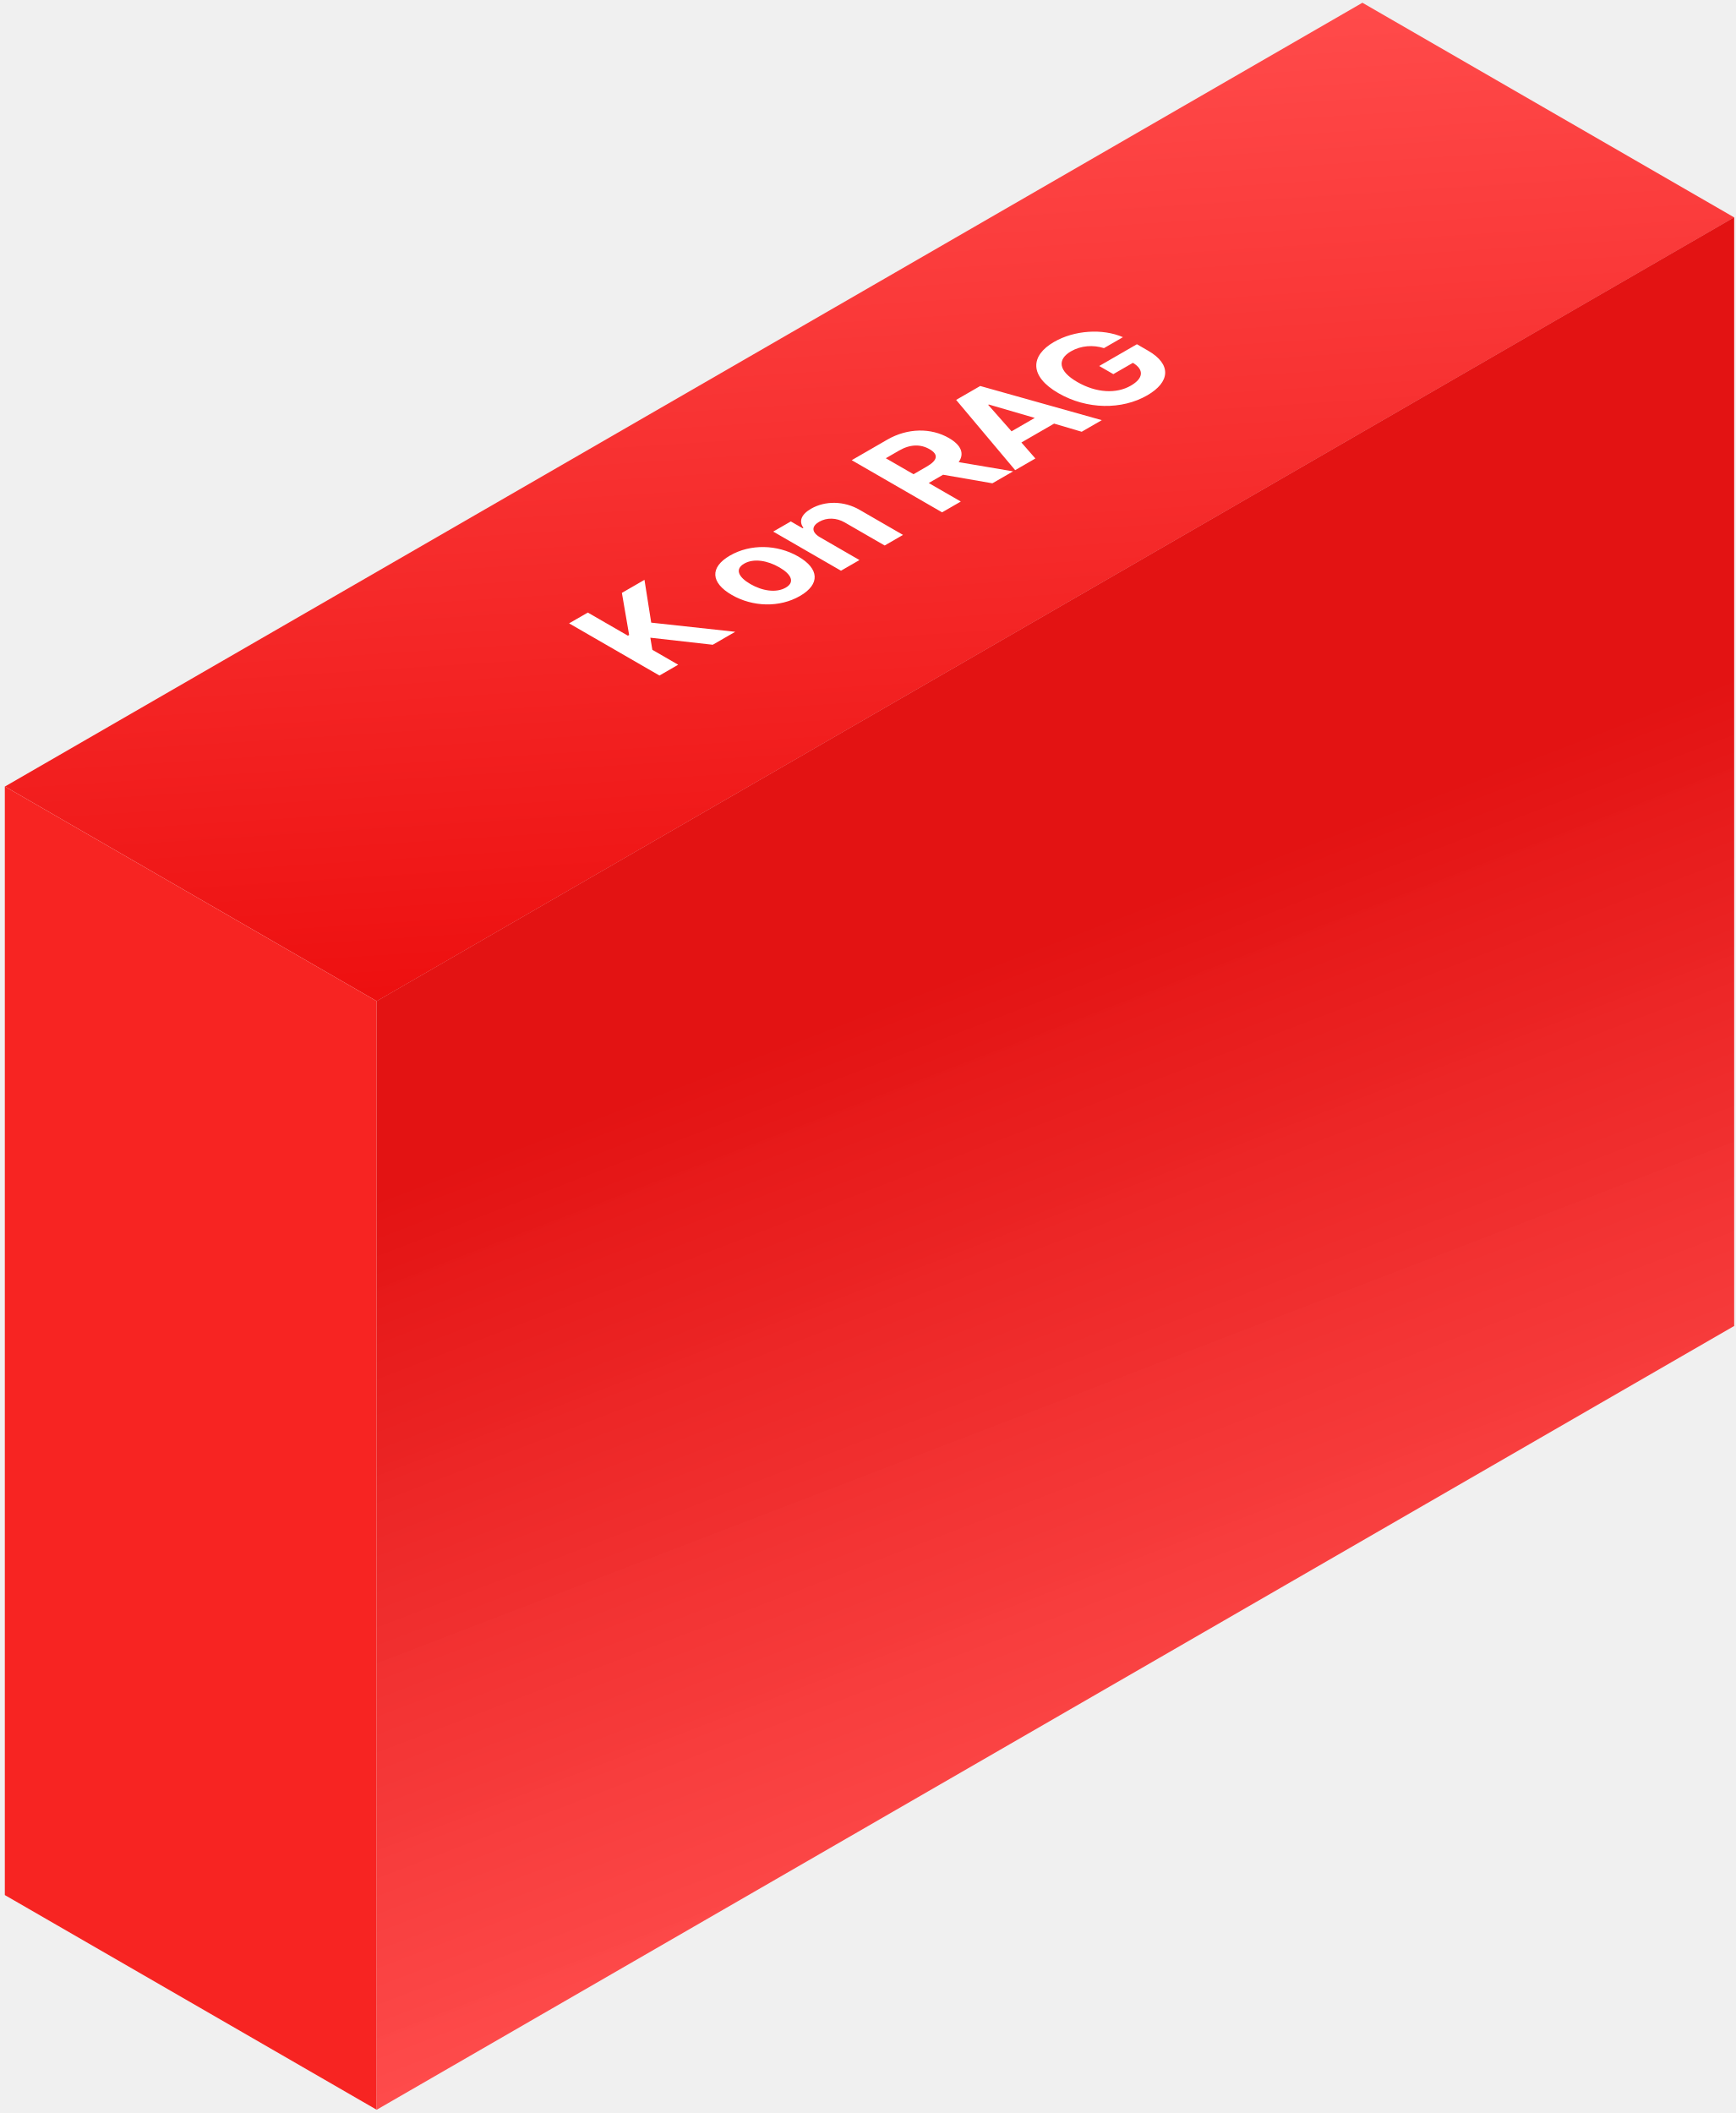
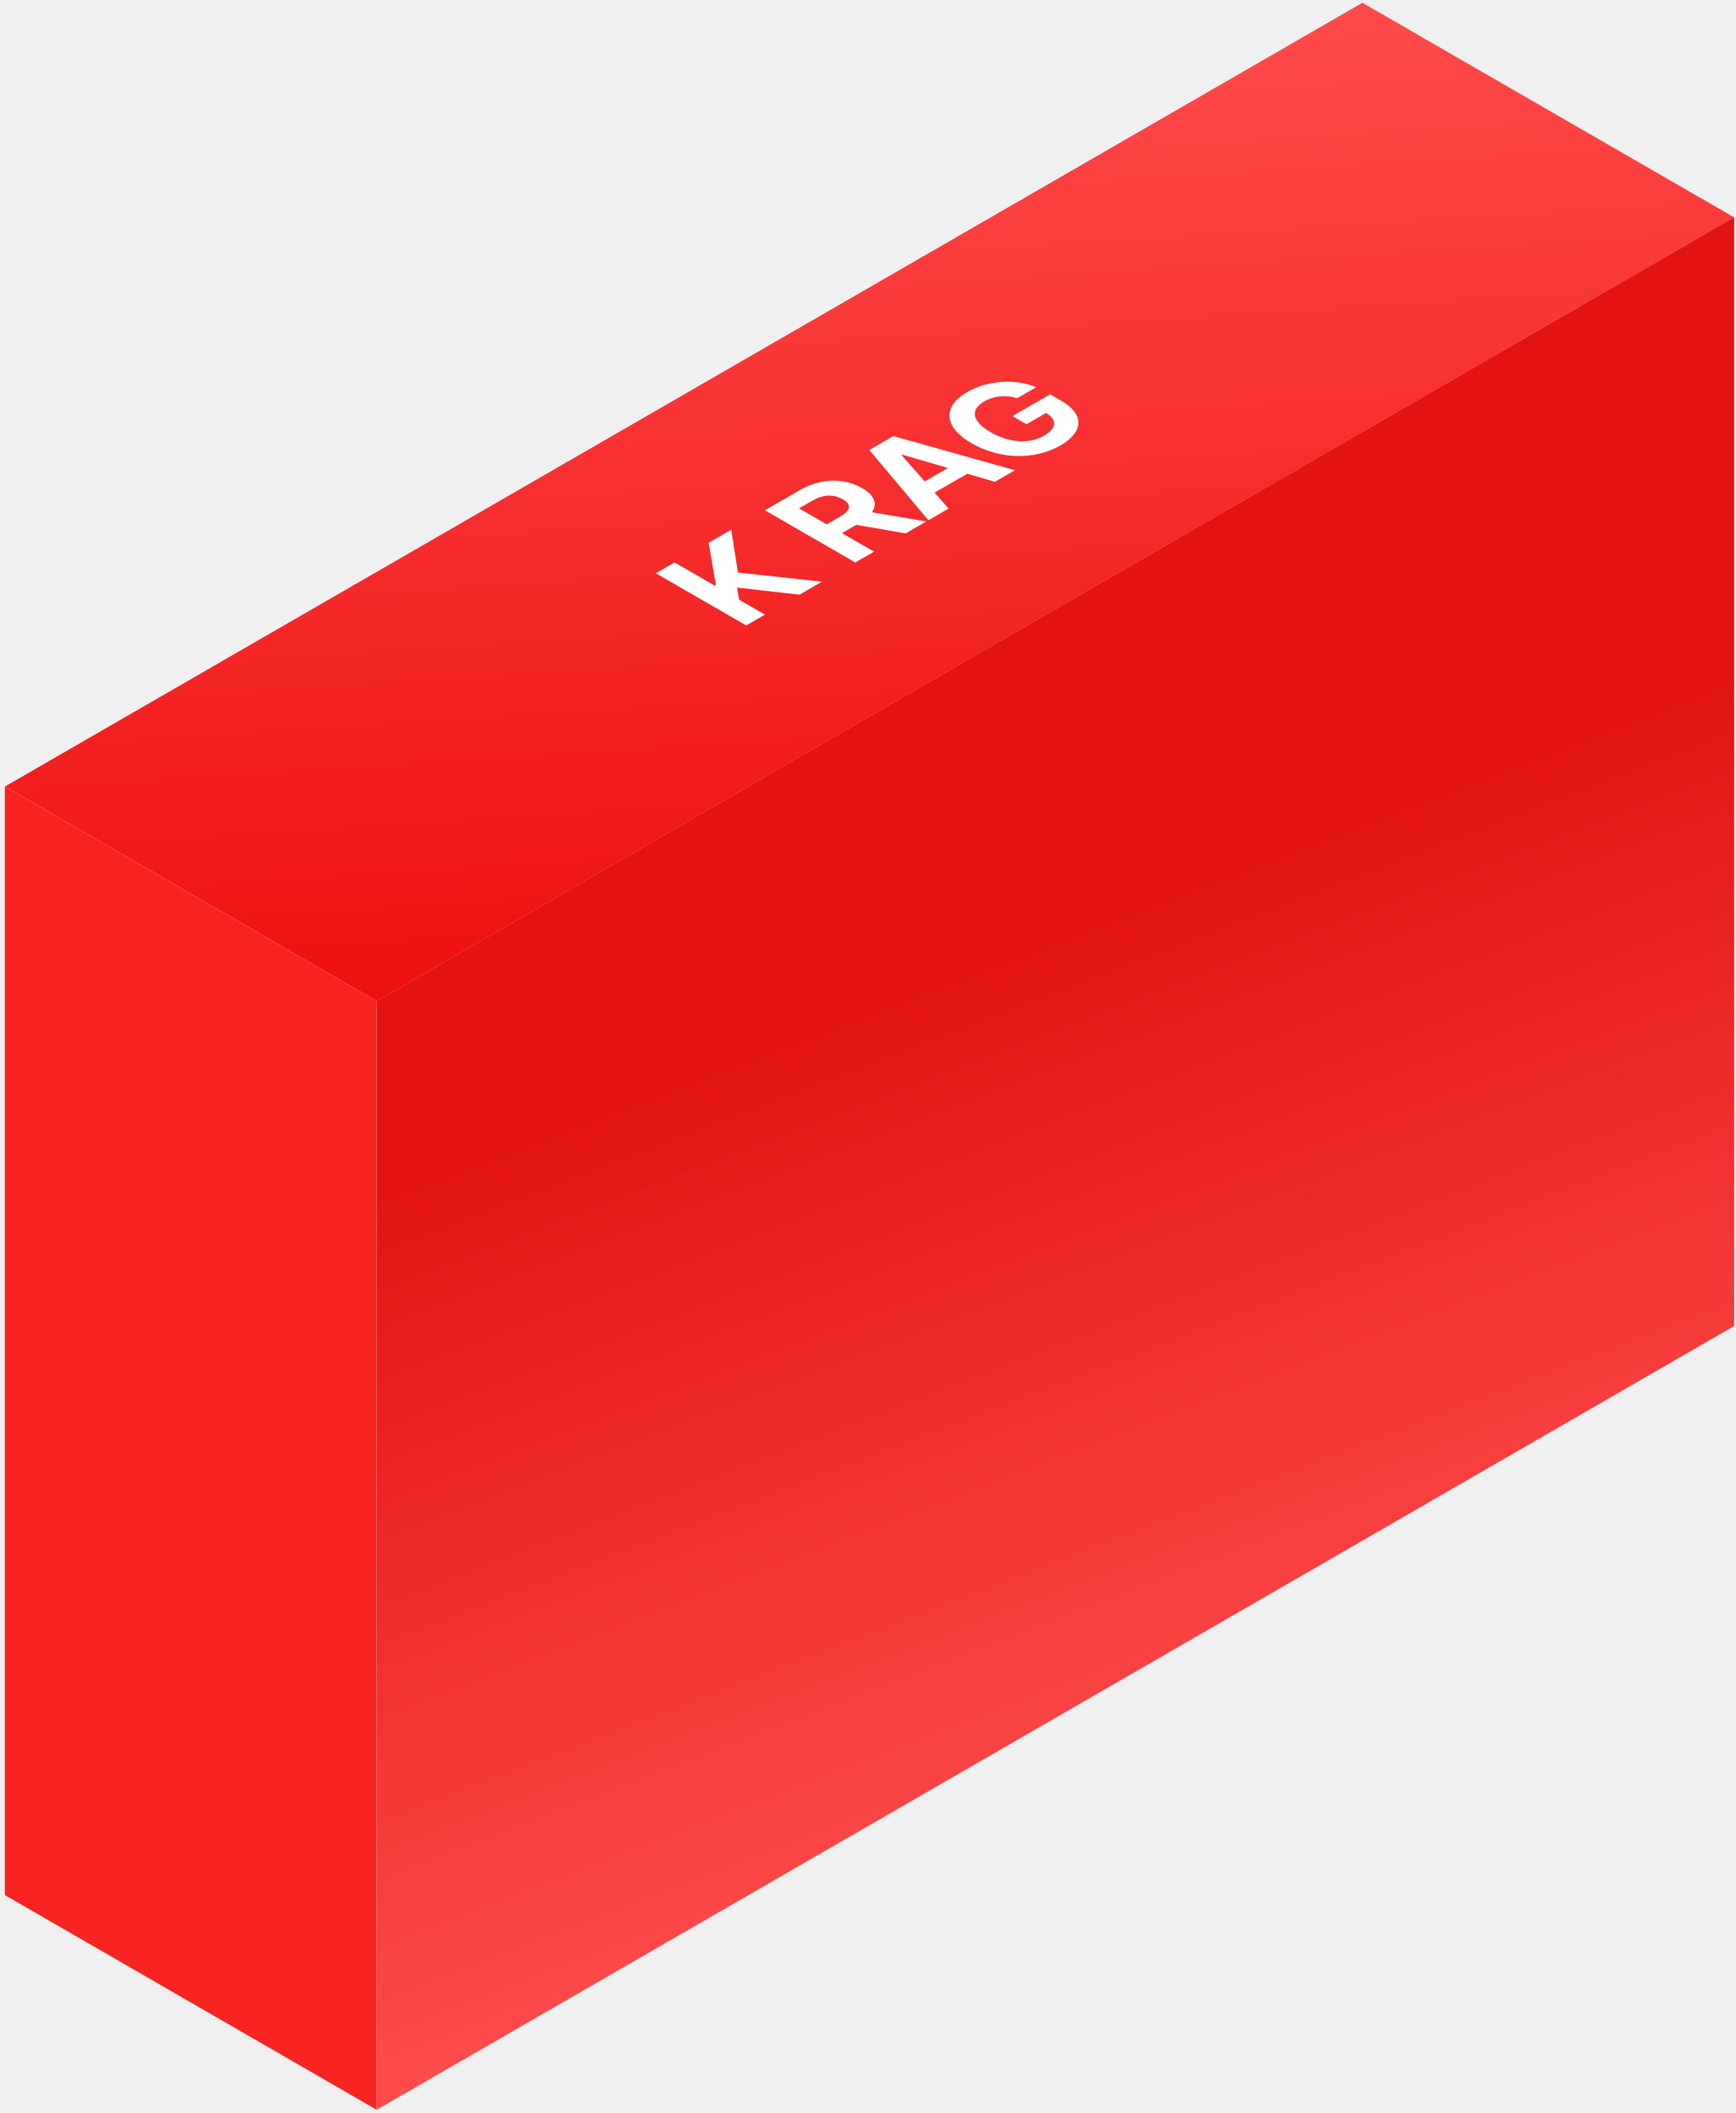
<svg xmlns="http://www.w3.org/2000/svg" width="207" height="252" viewBox="0 0 207 252" fill="none">
-   <path d="M162.488 0.328L206.829 25.928L44.931 119.4L0.59 93.8L162.488 0.328Z" fill="url(#paint0_linear_1170_1413)" />
-   <path d="M0.576 93.793L44.92 119.395V251.611L0.576 226.009V93.793Z" fill="#F72422" />
-   <path d="M44.92 119.391L206.825 25.915V158.138L44.92 251.614V119.391Z" fill="url(#paint1_linear_1170_1413)" />
-   <path d="M78.65 80.565L67.873 74.343L70.106 73.054L74.884 75.812L75.033 75.727L74.169 70.708L76.863 69.152L77.667 74.257L87.685 75.349L85.005 76.895L77.563 76.053L77.801 77.497L80.882 79.276L78.65 80.565ZM95.41 71.077C92.969 72.486 89.769 72.392 87.269 70.948C84.768 69.504 84.619 67.665 87.06 66.256C89.501 64.847 92.701 64.924 95.202 66.368C97.703 67.811 97.852 69.668 95.41 71.077ZM93.714 70.08C94.845 69.427 94.369 68.482 92.954 67.665C91.526 66.84 89.888 66.565 88.757 67.218C87.611 67.88 88.072 68.834 89.501 69.659C90.915 70.475 92.567 70.742 93.714 70.08ZM97.83 64.094L102.503 66.793L100.3 68.065L92.218 63.398L94.317 62.187L95.731 63.003L95.82 62.952C95.254 62.195 95.537 61.362 96.728 60.674C98.41 59.703 100.673 59.72 102.548 60.82L107.698 63.794L105.51 65.057L100.747 62.307C99.75 61.731 98.604 61.705 97.696 62.23C96.773 62.762 96.758 63.476 97.83 64.094ZM112.358 61.103L101.581 54.882L105.808 52.441C108.264 51.023 111.048 51.014 113.176 52.243C114.65 53.094 115.044 54.104 114.337 55.114L120.827 56.214L118.356 57.64L112.477 56.617L110.765 57.606L114.59 59.814L112.358 61.103ZM108.949 56.557L110.527 55.646C111.852 54.882 111.941 54.194 110.869 53.575C109.783 52.948 108.547 52.974 107.223 53.739L105.645 54.65L108.949 56.557ZM123.484 54.679L121.073 56.072L114.033 47.693L116.905 46.034L131.403 50.108L129.007 51.491L125.717 50.52L121.817 52.772L123.484 54.679ZM120.641 51.44L123.41 49.841L117.932 48.243L117.858 48.286L120.641 51.44ZM131.664 41.518C130.354 41.105 128.91 41.217 127.734 41.896C126.067 42.859 126.216 44.251 128.479 45.557C130.756 46.872 133.152 46.984 134.864 45.995C136.405 45.106 136.449 44.075 135.117 43.271L132.78 44.62L131.098 43.649L135.594 41.054L136.933 41.827C139.761 43.46 139.553 45.574 136.829 47.147C133.807 48.891 129.64 48.857 126.231 46.889C122.733 44.87 122.867 42.42 125.71 40.779C128.136 39.378 131.5 39.155 133.926 40.212L131.664 41.518Z" fill="white" />
+   <path d="M162.488 0.328L206.829 25.928L44.931 119.4L0.59 93.8L162.488 0.328Z" fill="url(#paint0_linear_1184_3281)" />
+   <path d="M0.574 93.793L44.918 119.395V251.611L0.574 226.009V93.793Z" fill="#F72422" />
+   <path d="M44.918 119.393L206.823 25.917V158.14L44.918 251.616V119.393Z" fill="url(#paint1_linear_1184_3281)" />
+   <path d="M88.995 74.59L78.219 68.368L80.451 67.079L85.229 69.838L85.378 69.751L84.515 64.733L87.209 63.177L88.013 68.282L98.03 69.373L95.351 70.92L87.909 70.078L88.147 71.522L91.228 73.301L88.995 74.59ZM102.005 67.079L91.228 60.857L95.456 58.416C97.912 56.998 100.695 56.989 102.824 58.218C104.297 59.069 104.692 60.079 103.985 61.089L110.474 62.189L108.004 63.615L102.124 62.593L100.412 63.581L104.238 65.79L102.005 67.079ZM98.596 62.532L100.174 61.621C101.499 60.857 101.588 60.169 100.517 59.55C99.43 58.923 98.195 58.949 96.87 59.714L95.292 60.625L98.596 62.532ZM113.132 60.654L110.72 62.047L103.68 53.668L106.553 52.009L121.05 56.083L118.654 57.466L115.364 56.495L111.465 58.747L113.132 60.654ZM110.289 57.415L113.057 55.816L107.58 54.218L107.505 54.261L110.289 57.415ZM121.311 47.493C120.001 47.081 118.558 47.192 117.382 47.871C115.715 48.834 115.863 50.226 118.126 51.532C120.403 52.847 122.8 52.959 124.511 51.97C126.052 51.081 126.097 50.05 124.764 49.246L122.428 50.595L120.746 49.624L125.241 47.029L126.58 47.802C129.409 49.435 129.2 51.549 126.476 53.122C123.455 54.867 119.287 54.832 115.878 52.864C112.38 50.845 112.514 48.395 115.357 46.754C117.784 45.353 121.147 45.13 123.574 46.187L121.311 47.493Z" fill="white" />
  <defs>
-     <linearGradient id="paint0_linear_1170_1413" x1="120.362" y1="4.044" x2="127.881" y2="120.9" gradientUnits="userSpaceOnUse">
+     <linearGradient id="paint0_linear_1184_3281" x1="120.362" y1="4.044" x2="127.881" y2="120.9" gradientUnits="userSpaceOnUse">
      <stop stop-color="#FF4A4A" />
      <stop offset="1" stop-color="#EC0C0C" />
    </linearGradient>
-     <linearGradient id="paint1_linear_1170_1413" x1="-6.279" y1="162.219" x2="31.875" y2="261.496" gradientUnits="userSpaceOnUse">
+     <linearGradient id="paint1_linear_1184_3281" x1="-6.281" y1="162.221" x2="31.873" y2="261.498" gradientUnits="userSpaceOnUse">
      <stop stop-color="#E31313" />
      <stop offset="1" stop-color="#FF4A4A" stop-opacity="0.98" />
    </linearGradient>
  </defs>
</svg>
